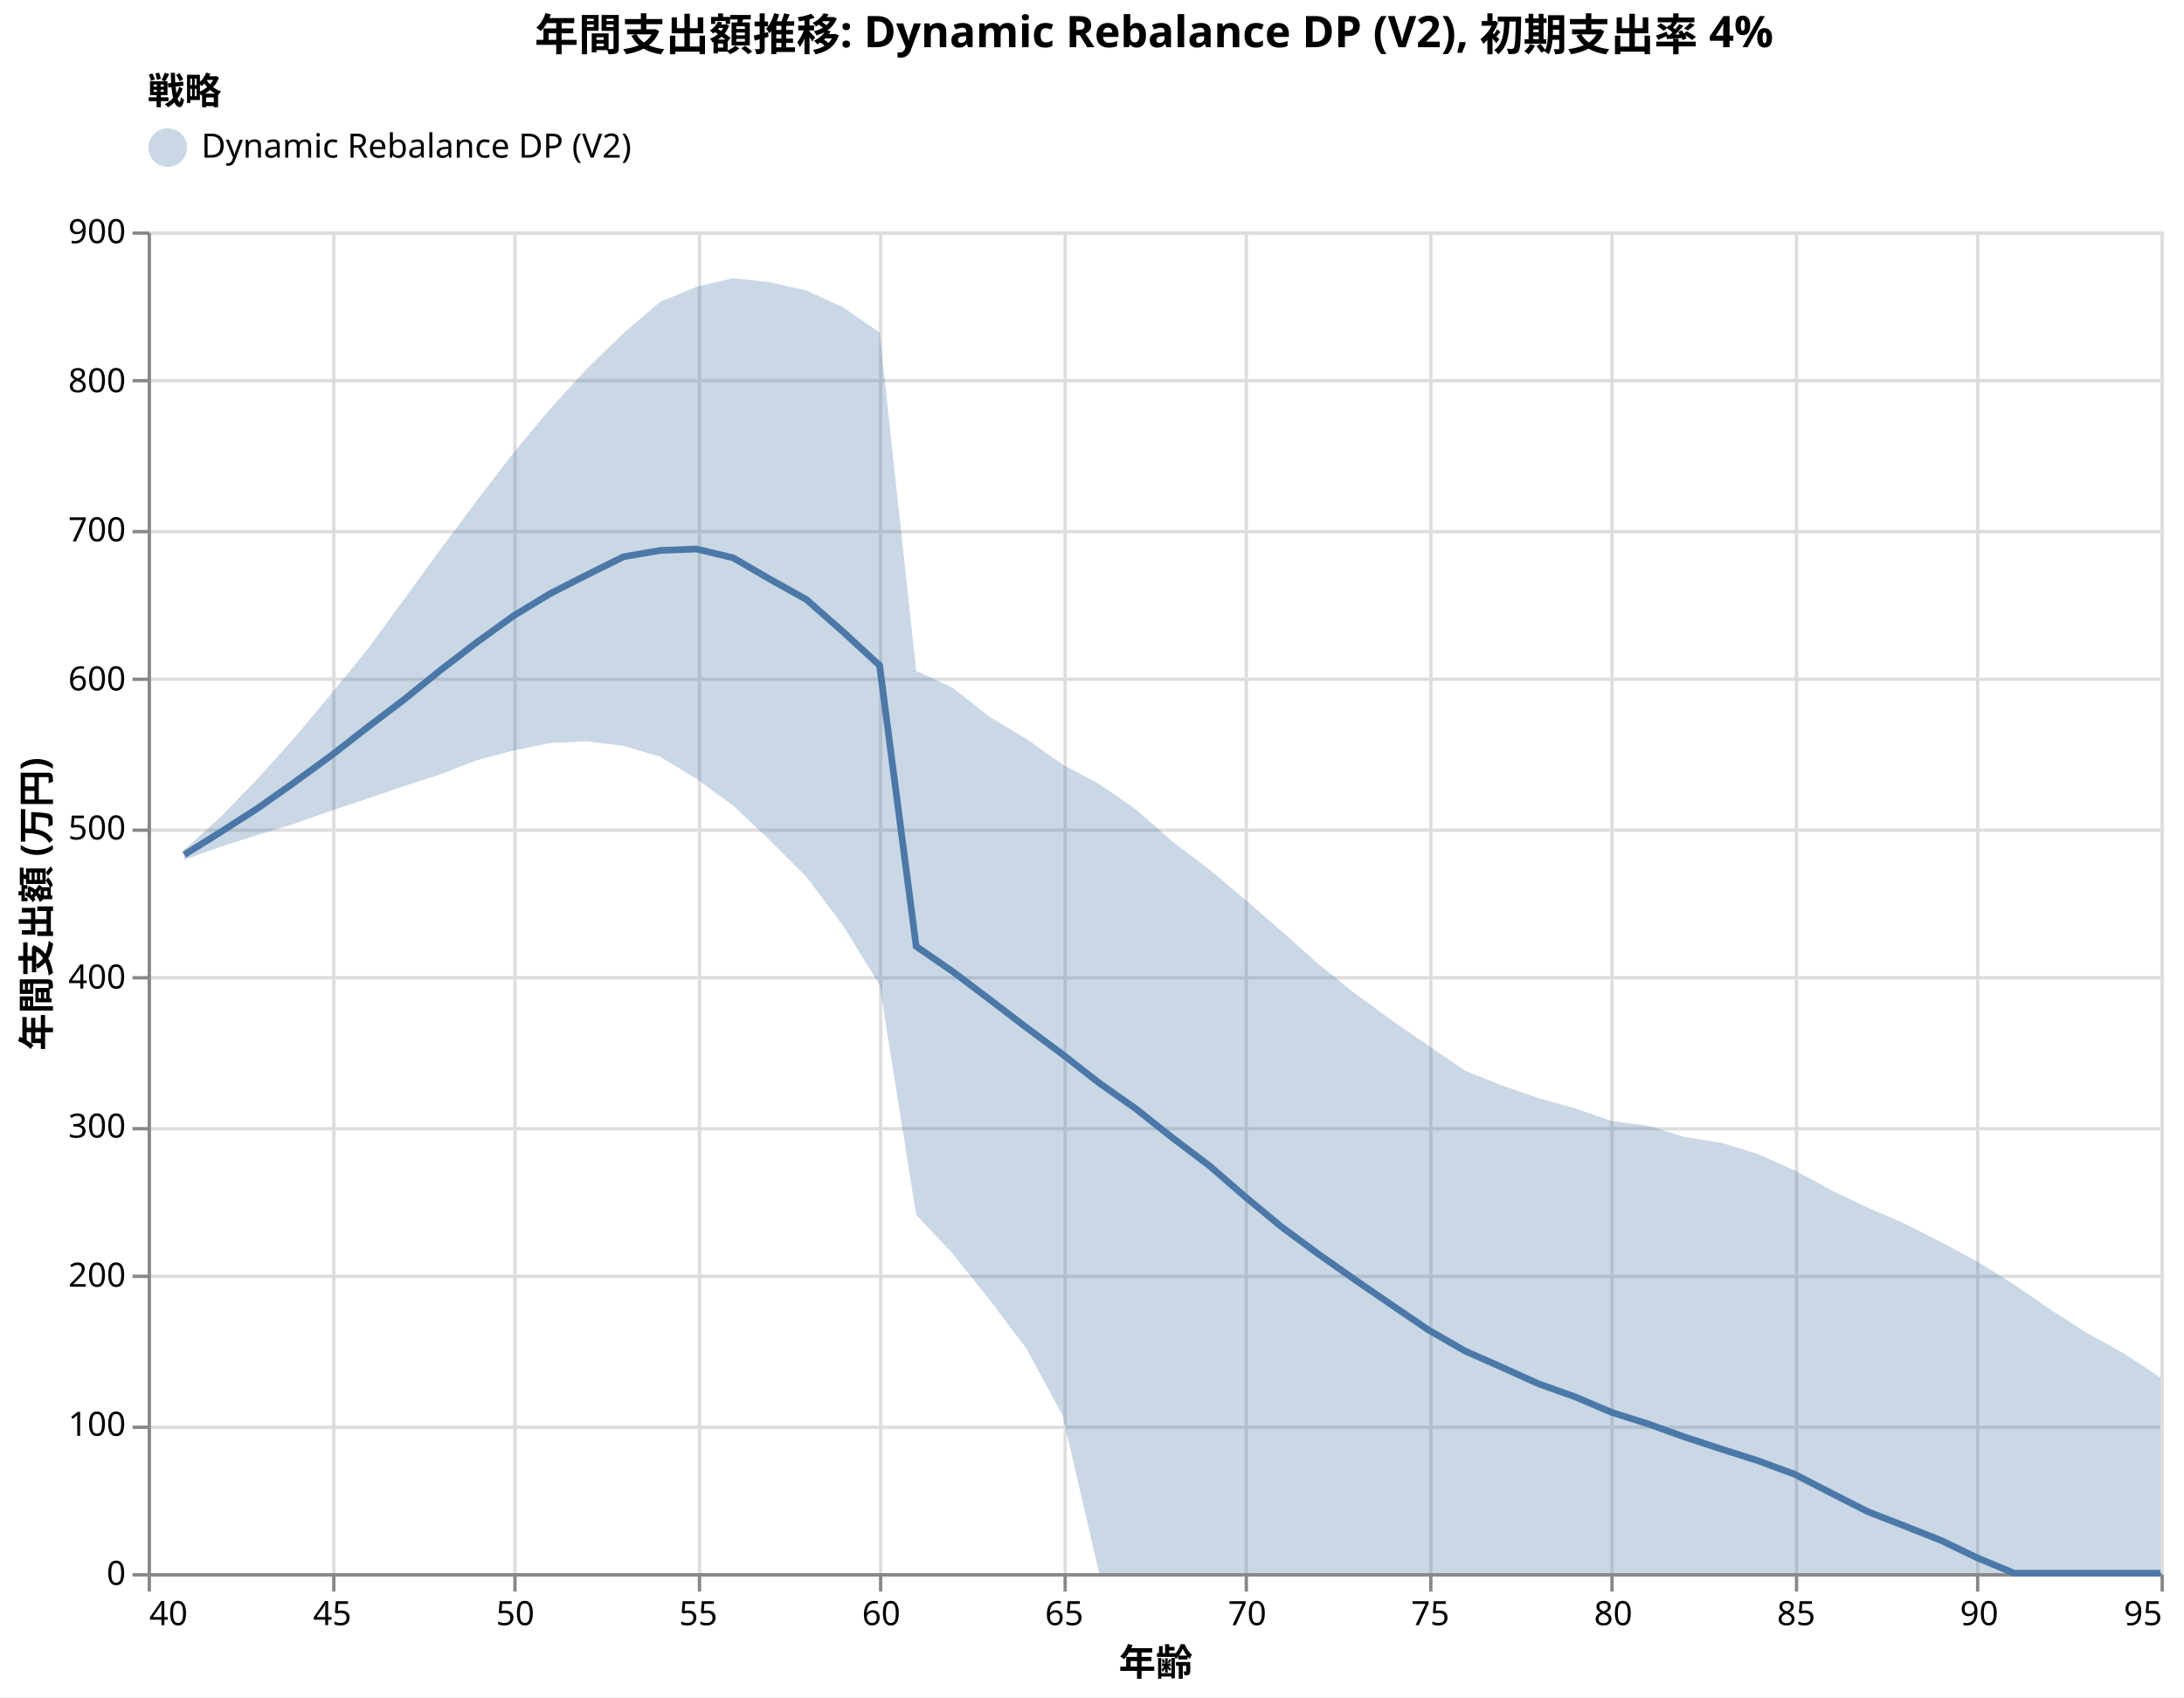
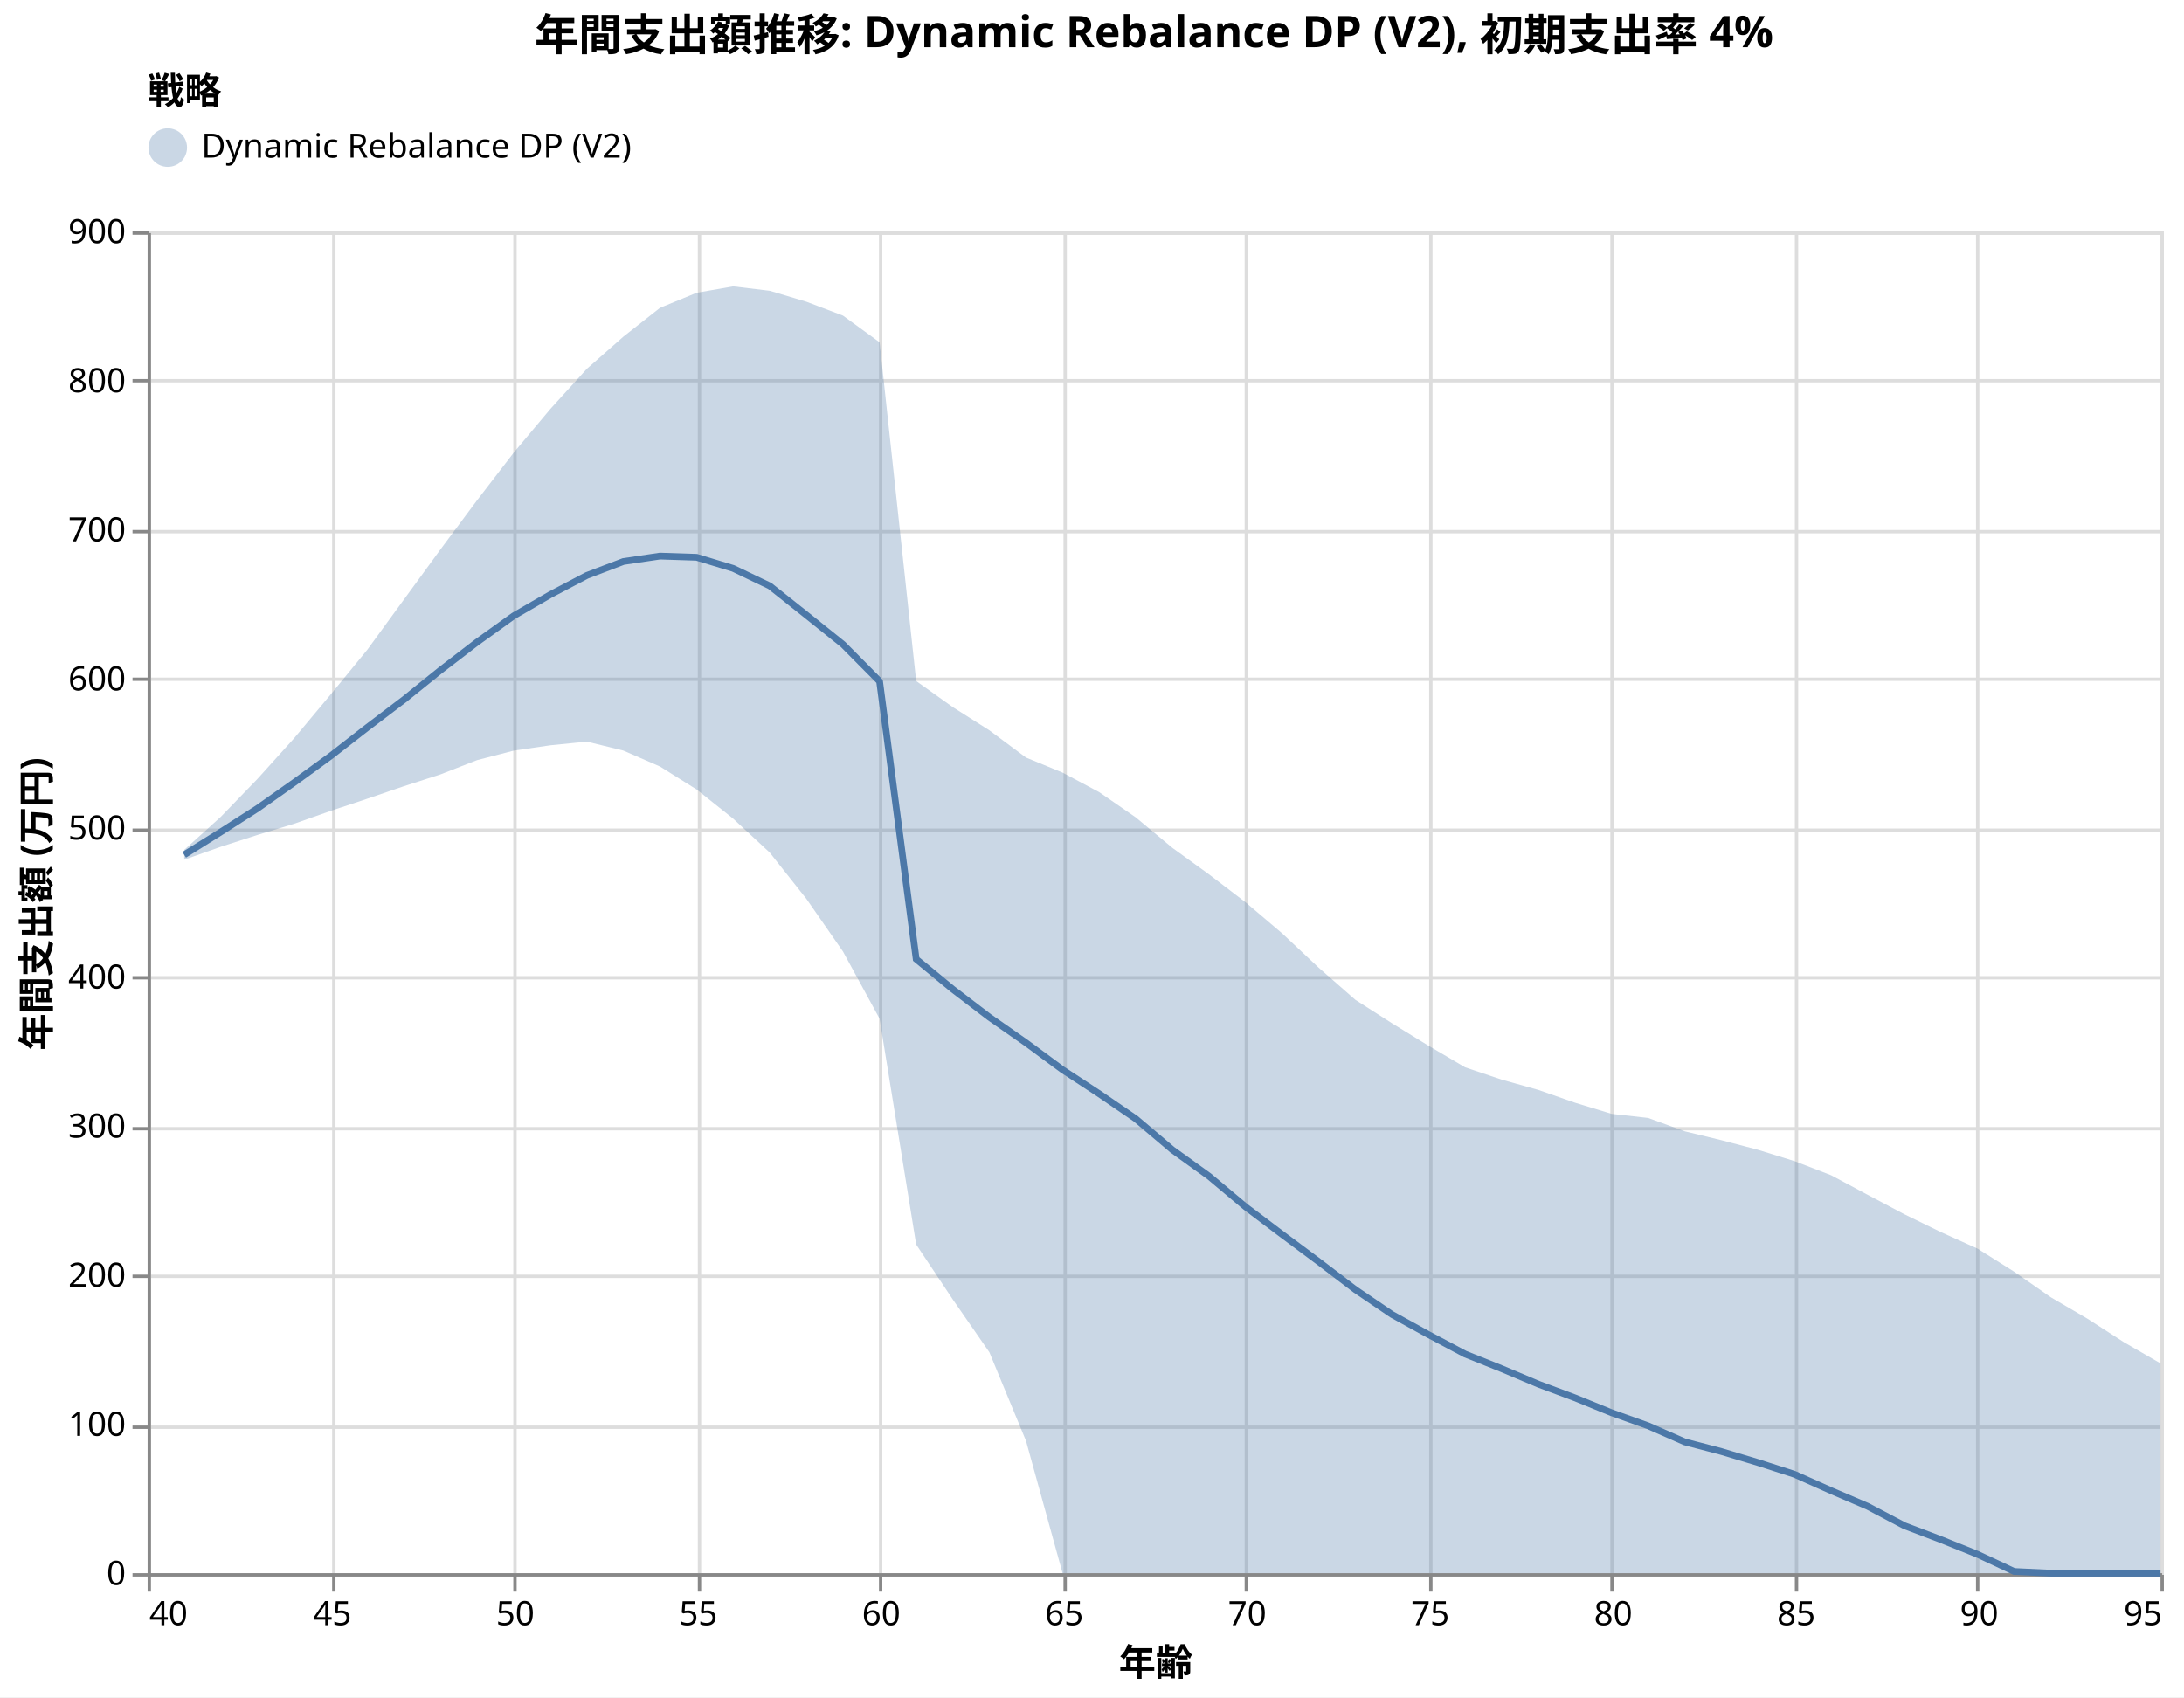
<svg xmlns="http://www.w3.org/2000/svg" version="1.1" class="marks" width="651" height="506" viewBox="0 0 651 506">
  <rect width="651" height="506" fill="white" />
  <g fill="none" stroke-miterlimit="10" transform="translate(44,69)">
    <g class="mark-group role-frame root" role="graphics-object" aria-roledescription="group mark container">
      <g transform="translate(0,0)">
        <path class="background" aria-hidden="true" d="M0.5,0.5h600v400h-600Z" stroke="#ddd" />
        <g>
          <g class="mark-group role-axis" aria-hidden="true">
            <g transform="translate(0.5,400.5)">
              <path class="background" aria-hidden="true" d="M0,0h0v0h0Z" pointer-events="none" />
              <g>
                <g class="mark-rule role-axis-grid" pointer-events="none">
                  <line transform="translate(0,-400)" x2="0" y2="400" stroke="#ddd" stroke-width="1" opacity="1" />
                  <line transform="translate(55,-400)" x2="0" y2="400" stroke="#ddd" stroke-width="1" opacity="1" />
                  <line transform="translate(109,-400)" x2="0" y2="400" stroke="#ddd" stroke-width="1" opacity="1" />
                  <line transform="translate(164,-400)" x2="0" y2="400" stroke="#ddd" stroke-width="1" opacity="1" />
                  <line transform="translate(218,-400)" x2="0" y2="400" stroke="#ddd" stroke-width="1" opacity="1" />
                  <line transform="translate(273,-400)" x2="0" y2="400" stroke="#ddd" stroke-width="1" opacity="1" />
                  <line transform="translate(327,-400)" x2="0" y2="400" stroke="#ddd" stroke-width="1" opacity="1" />
                  <line transform="translate(382,-400)" x2="0" y2="400" stroke="#ddd" stroke-width="1" opacity="1" />
                  <line transform="translate(436,-400)" x2="0" y2="400" stroke="#ddd" stroke-width="1" opacity="1" />
                  <line transform="translate(491,-400)" x2="0" y2="400" stroke="#ddd" stroke-width="1" opacity="1" />
                  <line transform="translate(545,-400)" x2="0" y2="400" stroke="#ddd" stroke-width="1" opacity="1" />
                  <line transform="translate(600,-400)" x2="0" y2="400" stroke="#ddd" stroke-width="1" opacity="1" />
                </g>
              </g>
              <path class="foreground" aria-hidden="true" d="" pointer-events="none" display="none" />
            </g>
          </g>
          <g class="mark-group role-axis" aria-hidden="true">
            <g transform="translate(0.5,0.5)">
              <path class="background" aria-hidden="true" d="M0,0h0v0h0Z" pointer-events="none" />
              <g>
                <g class="mark-rule role-axis-grid" pointer-events="none">
                  <line transform="translate(0,400)" x2="600" y2="0" stroke="#ddd" stroke-width="1" opacity="1" />
                  <line transform="translate(0,356)" x2="600" y2="0" stroke="#ddd" stroke-width="1" opacity="1" />
                  <line transform="translate(0,311)" x2="600" y2="0" stroke="#ddd" stroke-width="1" opacity="1" />
                  <line transform="translate(0,267)" x2="600" y2="0" stroke="#ddd" stroke-width="1" opacity="1" />
                  <line transform="translate(0,222)" x2="600" y2="0" stroke="#ddd" stroke-width="1" opacity="1" />
                  <line transform="translate(0,178)" x2="600" y2="0" stroke="#ddd" stroke-width="1" opacity="1" />
                  <line transform="translate(0,133)" x2="600" y2="0" stroke="#ddd" stroke-width="1" opacity="1" />
                  <line transform="translate(0,89)" x2="600" y2="0" stroke="#ddd" stroke-width="1" opacity="1" />
                  <line transform="translate(0,44)" x2="600" y2="0" stroke="#ddd" stroke-width="1" opacity="1" />
                  <line transform="translate(0,0)" x2="600" y2="0" stroke="#ddd" stroke-width="1" opacity="1" />
                </g>
              </g>
              <path class="foreground" aria-hidden="true" d="" pointer-events="none" display="none" />
            </g>
          </g>
          <g class="mark-group role-axis" role="graphics-symbol" aria-roledescription="axis" aria-label="X-axis titled '年齢' for a linear scale with values from 40 to 95">
            <g transform="translate(0.5,400.5)">
              <path class="background" aria-hidden="true" d="M0,0h0v0h0Z" pointer-events="none" />
              <g>
                <g class="mark-rule role-axis-tick" pointer-events="none">
                  <line transform="translate(0,0)" x2="0" y2="5" stroke="#888" stroke-width="1" opacity="1" />
                  <line transform="translate(55,0)" x2="0" y2="5" stroke="#888" stroke-width="1" opacity="1" />
                  <line transform="translate(109,0)" x2="0" y2="5" stroke="#888" stroke-width="1" opacity="1" />
                  <line transform="translate(164,0)" x2="0" y2="5" stroke="#888" stroke-width="1" opacity="1" />
                  <line transform="translate(218,0)" x2="0" y2="5" stroke="#888" stroke-width="1" opacity="1" />
                  <line transform="translate(273,0)" x2="0" y2="5" stroke="#888" stroke-width="1" opacity="1" />
                  <line transform="translate(327,0)" x2="0" y2="5" stroke="#888" stroke-width="1" opacity="1" />
                  <line transform="translate(382,0)" x2="0" y2="5" stroke="#888" stroke-width="1" opacity="1" />
                  <line transform="translate(436,0)" x2="0" y2="5" stroke="#888" stroke-width="1" opacity="1" />
                  <line transform="translate(491,0)" x2="0" y2="5" stroke="#888" stroke-width="1" opacity="1" />
                  <line transform="translate(545,0)" x2="0" y2="5" stroke="#888" stroke-width="1" opacity="1" />
                  <line transform="translate(600,0)" x2="0" y2="5" stroke="#888" stroke-width="1" opacity="1" />
                </g>
                <g class="mark-text role-axis-label" pointer-events="none">
                  <text text-anchor="start" transform="translate(0,15)" font-family="sans-serif" font-size="10px" fill="#000" opacity="1">40</text>
                  <text text-anchor="middle" transform="translate(54.54545,15)" font-family="sans-serif" font-size="10px" fill="#000" opacity="1">45</text>
                  <text text-anchor="middle" transform="translate(109.0909,15)" font-family="sans-serif" font-size="10px" fill="#000" opacity="1">50</text>
                  <text text-anchor="middle" transform="translate(163.6364,15)" font-family="sans-serif" font-size="10px" fill="#000" opacity="1">55</text>
                  <text text-anchor="middle" transform="translate(218.1818,15)" font-family="sans-serif" font-size="10px" fill="#000" opacity="1">60</text>
                  <text text-anchor="middle" transform="translate(272.7273,15)" font-family="sans-serif" font-size="10px" fill="#000" opacity="1">65</text>
                  <text text-anchor="middle" transform="translate(327.2727,15)" font-family="sans-serif" font-size="10px" fill="#000" opacity="1">70</text>
                  <text text-anchor="middle" transform="translate(381.8182,15)" font-family="sans-serif" font-size="10px" fill="#000" opacity="1">75</text>
                  <text text-anchor="middle" transform="translate(436.3636,15)" font-family="sans-serif" font-size="10px" fill="#000" opacity="1">80</text>
                  <text text-anchor="middle" transform="translate(490.9091,15)" font-family="sans-serif" font-size="10px" fill="#000" opacity="1">85</text>
                  <text text-anchor="middle" transform="translate(545.4545,15)" font-family="sans-serif" font-size="10px" fill="#000" opacity="1">90</text>
                  <text text-anchor="end" transform="translate(600,15)" font-family="sans-serif" font-size="10px" fill="#000" opacity="1">95</text>
                </g>
                <g class="mark-rule role-axis-domain" pointer-events="none">
                  <line transform="translate(0,0)" x2="600" y2="0" stroke="#888" stroke-width="1" opacity="1" />
                </g>
                <g class="mark-text role-axis-title" pointer-events="none">
                  <text text-anchor="middle" transform="translate(300,30)" font-family="sans-serif" font-size="11px" font-weight="bold" fill="#000" opacity="1">年齢</text>
                </g>
              </g>
              <path class="foreground" aria-hidden="true" d="" pointer-events="none" display="none" />
            </g>
          </g>
          <g class="mark-group role-axis" role="graphics-symbol" aria-roledescription="axis" aria-label="Y-axis titled '年間支出額 (万円)' for a linear scale with values from 0 to 900">
            <g transform="translate(0.5,0.5)">
              <path class="background" aria-hidden="true" d="M0,0h0v0h0Z" pointer-events="none" />
              <g>
                <g class="mark-rule role-axis-tick" pointer-events="none">
                  <line transform="translate(0,400)" x2="-5" y2="0" stroke="#888" stroke-width="1" opacity="1" />
                  <line transform="translate(0,356)" x2="-5" y2="0" stroke="#888" stroke-width="1" opacity="1" />
                  <line transform="translate(0,311)" x2="-5" y2="0" stroke="#888" stroke-width="1" opacity="1" />
                  <line transform="translate(0,267)" x2="-5" y2="0" stroke="#888" stroke-width="1" opacity="1" />
                  <line transform="translate(0,222)" x2="-5" y2="0" stroke="#888" stroke-width="1" opacity="1" />
                  <line transform="translate(0,178)" x2="-5" y2="0" stroke="#888" stroke-width="1" opacity="1" />
                  <line transform="translate(0,133)" x2="-5" y2="0" stroke="#888" stroke-width="1" opacity="1" />
                  <line transform="translate(0,89)" x2="-5" y2="0" stroke="#888" stroke-width="1" opacity="1" />
                  <line transform="translate(0,44)" x2="-5" y2="0" stroke="#888" stroke-width="1" opacity="1" />
                  <line transform="translate(0,0)" x2="-5" y2="0" stroke="#888" stroke-width="1" opacity="1" />
                </g>
                <g class="mark-text role-axis-label" pointer-events="none">
                  <text text-anchor="end" transform="translate(-7,403)" font-family="sans-serif" font-size="10px" fill="#000" opacity="1">0</text>
                  <text text-anchor="end" transform="translate(-7,358.5556)" font-family="sans-serif" font-size="10px" fill="#000" opacity="1">100</text>
                  <text text-anchor="end" transform="translate(-7,314.1111)" font-family="sans-serif" font-size="10px" fill="#000" opacity="1">200</text>
                  <text text-anchor="end" transform="translate(-7,269.6667)" font-family="sans-serif" font-size="10px" fill="#000" opacity="1">300</text>
                  <text text-anchor="end" transform="translate(-7,225.2222)" font-family="sans-serif" font-size="10px" fill="#000" opacity="1">400</text>
                  <text text-anchor="end" transform="translate(-7,180.7778)" font-family="sans-serif" font-size="10px" fill="#000" opacity="1">500</text>
                  <text text-anchor="end" transform="translate(-7,136.3333)" font-family="sans-serif" font-size="10px" fill="#000" opacity="1">600</text>
                  <text text-anchor="end" transform="translate(-7,91.88889)" font-family="sans-serif" font-size="10px" fill="#000" opacity="1">700</text>
                  <text text-anchor="end" transform="translate(-7,47.44444)" font-family="sans-serif" font-size="10px" fill="#000" opacity="1">800</text>
                  <text text-anchor="end" transform="translate(-7,3)" font-family="sans-serif" font-size="10px" fill="#000" opacity="1">900</text>
                </g>
                <g class="mark-rule role-axis-domain" pointer-events="none">
                  <line transform="translate(0,400)" x2="0" y2="-400" stroke="#888" stroke-width="1" opacity="1" />
                </g>
                <g class="mark-text role-axis-title" pointer-events="none">
                  <text text-anchor="middle" transform="translate(-27.68457,200) rotate(-90) translate(0,-2)" font-family="sans-serif" font-size="11px" font-weight="bold" fill="#000" opacity="1">年間支出額 (万円)</text>
                </g>
              </g>
              <path class="foreground" aria-hidden="true" d="" pointer-events="none" display="none" />
            </g>
          </g>
          <g class="mark-group role-scope layer_0_pathgroup" role="graphics-object" aria-roledescription="group mark container">
            <g transform="translate(0,0)">
              <path class="background" aria-hidden="true" d="M0,0h600v400h-600Z" />
              <g>
                <g class="mark-area role-mark layer_0_marks" role="graphics-object" aria-roledescription="area mark container">
-                   <path aria-label="年齢: 41; 年間支出額 (万円): 478.577793982; spend75p: 485.154242674; 戦略: Dynamic Rebalance DP (V2)" role="graphics-symbol" aria-roledescription="area mark" d="M10.909,187.299L21.818,183.436L32.727,179.921L43.636,176.598L54.545,172.75L65.455,169.121L76.364,165.391L87.273,161.877L98.182,157.621L109.091,154.755L120,152.516L130.909,151.994L141.818,153.354L152.727,156.57L163.636,163.234L174.545,171.179L185.455,181.504L196.364,192.399L207.273,206.912L218.182,224.582L229.091,293.185L240,304.792L250.909,318.447L261.818,332.852L272.727,352.898L283.636,400L294.545,400L305.455,400L316.364,400L327.273,400L338.182,400L349.091,400L360,400L370.909,400L381.818,400L392.727,400L403.636,400L414.545,400L425.455,400L436.364,400L447.273,400L458.182,400L469.091,400L480,400L490.909,400L501.818,400L512.727,400L523.636,400L534.545,400L545.455,400L556.364,400L567.273,400L578.182,400L589.091,400L600,400L600,341.726L589.091,334.489L578.182,328.48L567.273,321.47L556.364,313.963L545.455,307.153L534.545,301.291L523.636,295.757L512.727,291.04L501.818,285.81L490.909,279.887L480,275.049L469.091,271.707L458.182,269.981L447.273,266.637L436.364,265.202L425.455,261.402L414.545,258.373L403.636,254.578L392.727,250.207L381.818,242.772L370.909,235.233L360,227.284L349.091,218.498L338.182,208.798L327.273,199.271L316.364,190.14L305.455,181.858L294.545,172.281L283.636,164.74L272.727,158.937L261.818,151.206L250.909,144.678L240,136.079L229.091,130.976L218.182,30.103L207.273,22.624L196.364,17.609L185.455,15.16L174.545,13.932L163.636,16.509L152.727,20.997L141.818,30.341L130.909,40.946L120,52.87L109.091,65.971L98.182,80.171L87.273,94.823L76.364,109.778L65.455,124.744L54.545,138.064L43.636,151.125L32.727,163.226L21.818,174.509L10.909,184.376Z" fill="#4c78a8" opacity="0.3" />
+                   <path aria-label="年齢: 41; 年間支出額 (万円): 478.577793982; spend75p: 485.154242674; 戦略: Dynamic Rebalance DP (V2)" role="graphics-symbol" aria-roledescription="area mark" d="M10.909,187.299L21.818,183.436L32.727,179.921L43.636,176.598L54.545,172.75L65.455,169.121L76.364,165.391L87.273,161.877L98.182,157.621L109.091,154.786L120,153.194L130.909,152.09L141.818,154.765L152.727,159.518L163.636,166.355L174.545,175.06L185.455,185.187L196.364,198.966L207.273,214.674L218.182,234.696L229.091,302.015L240,318.393L250.909,334.138L261.818,360.524L272.727,400L283.636,400L294.545,400L305.455,400L316.364,400L327.273,400L338.182,400L349.091,400L360,400L370.909,400L381.818,400L392.727,400L403.636,400L414.545,400L425.455,400L436.364,400L447.273,400L458.182,400L469.091,400L480,400L490.909,400L501.818,400L512.727,400L523.636,400L534.545,400L545.455,400L556.364,400L567.273,400L578.182,400L589.091,400L600,400L600,337.451L589.091,331.149L578.182,324.113L567.273,317.731L556.364,310.118L545.455,303.25L534.545,298.325L523.636,292.997L512.727,287.212L501.818,281.37L490.909,277.162L480,273.781L469.091,270.918L458.182,268.271L447.273,264.287L436.364,263.066L425.455,259.737L414.545,255.929L403.636,252.869L392.727,249.2L381.818,242.772L370.909,236.056L360,229.071L349.091,219.51L338.182,209.259L327.273,199.997L316.364,191.656L305.455,183.765L294.545,174.68L283.636,167.151L272.727,161.336L261.818,156.842L250.909,148.729L240,141.807L229.091,134.034L218.182,33.044L207.273,25.096L196.364,20.953L185.455,17.693L174.545,16.381L163.636,18.285L152.727,22.781L141.818,31.367L130.909,40.966L120,52.976L109.091,65.992L98.182,80.171L87.273,94.823L76.364,109.778L65.455,124.744L54.545,138.064L43.636,151.125L32.727,163.226L21.818,174.509L10.909,184.376Z" fill="#4c78a8" opacity="0.3" />
                </g>
              </g>
              <path class="foreground" aria-hidden="true" d="" display="none" />
            </g>
          </g>
          <g class="mark-group role-scope layer_1_pathgroup" role="graphics-object" aria-roledescription="group mark container">
            <g transform="translate(0,0)">
              <path class="background" aria-hidden="true" d="M0,0h600v400h-600Z" />
              <g>
                <g class="mark-line role-mark layer_1_marks" role="graphics-object" aria-roledescription="line mark container">
-                   <path aria-label="年齢: 41; spend50p: 481.881315374; group_label: Dynamic Rebalance DP (V2)" role="graphics-symbol" aria-roledescription="line mark" d="M10.909,185.831L21.818,179.013L32.727,172.023L43.636,164.319L54.545,156.383L65.455,147.894L76.364,139.61L87.273,130.818L98.182,122.445L109.091,114.583L120,107.961L130.909,102.41L141.818,97.003L152.727,95.097L163.636,94.685L174.545,97.301L185.455,103.652L196.364,109.729L207.273,119.338L218.182,129.369L229.091,213.129L240,220.664L250.909,228.896L261.818,237.235L272.727,245.341L283.636,253.86L294.545,261.538L305.455,270.191L316.364,278.439L327.273,287.886L338.182,296.906L349.091,304.939L360,312.609L370.909,320.1L381.818,327.509L392.727,333.782L403.636,338.601L414.545,343.521L425.455,347.414L436.364,352.057L447.273,355.511L458.182,359.417L469.091,363.004L480,366.479L490.909,370.506L501.818,376.111L512.727,381.657L523.636,385.901L534.545,390.22L545.455,395.471L556.364,400L567.273,400L578.182,400L589.091,400L600,400" stroke="#4c78a8" stroke-width="2" />
+                   <path aria-label="年齢: 41; spend50p: 481.881315374; group_label: Dynamic Rebalance DP (V2)" role="graphics-symbol" aria-roledescription="line mark" d="M10.909,185.831L21.818,179.013L32.727,172.023L43.636,164.319L54.545,156.383L65.455,147.894L76.364,139.61L87.273,130.818L98.182,122.445L109.091,114.61L120,108.29L130.909,102.552L141.818,98.398L152.727,96.782L163.636,97.141L174.545,100.448L185.455,105.68L196.364,114.356L207.273,123.109L218.182,134.117L229.091,216.937L240,225.921L250.909,234.257L261.818,241.873L272.727,249.917L283.636,257.073L294.545,264.543L305.455,273.785L316.364,281.643L327.273,290.793L338.182,299.029L349.091,307.151L360,315.468L370.909,322.872L381.818,328.884L392.727,334.682L403.636,339.048L414.545,343.643L425.455,347.724L436.364,352.167L447.273,356.072L458.182,360.868L469.091,363.726L480,367.01L490.909,370.529L501.818,375.403L512.727,380.078L523.636,385.839L534.545,389.988L545.455,394.375L556.364,399.488L567.273,400L578.182,400L589.091,400L600,400" stroke="#4c78a8" stroke-width="2" />
                </g>
              </g>
              <path class="foreground" aria-hidden="true" d="" display="none" />
            </g>
          </g>
          <g class="mark-group role-legend" role="graphics-symbol" aria-roledescription="legend" aria-label="Symbol legend titled '戦略' for fill color and stroke color with 1 value: Dynamic Rebalance DP (V2)">
            <g transform="translate(0,-47)">
              <path class="background" aria-hidden="true" d="M0,0h144v29h-144Z" pointer-events="none" />
              <g>
                <g class="mark-group role-legend-entry">
                  <g transform="translate(0,16)">
                    <path class="background" aria-hidden="true" d="M0,0h0v0h0Z" pointer-events="none" />
                    <g>
                      <g class="mark-group role-scope" role="graphics-object" aria-roledescription="group mark container">
                        <g transform="translate(0,0)">
                          <path class="background" aria-hidden="true" d="M0,0h143.646v12.5h-143.646Z" pointer-events="none" opacity="1" />
                          <g>
                            <g class="mark-symbol role-legend-symbol" pointer-events="none">
                              <path transform="translate(6,6)" d="M5,0A5,5,0,1,1,-5,0A5,5,0,1,1,5,0" fill="#4c78a8" stroke="#4c78a8" stroke-width="1.5" opacity="0.3" />
                            </g>
                            <g class="mark-text role-legend-label" pointer-events="none">
                              <text text-anchor="start" transform="translate(16,9)" font-family="sans-serif" font-size="10px" fill="#000" opacity="1">Dynamic Rebalance DP (V2)</text>
                            </g>
                          </g>
                          <path class="foreground" aria-hidden="true" d="" pointer-events="none" display="none" />
                        </g>
                      </g>
                    </g>
                    <path class="foreground" aria-hidden="true" d="" pointer-events="none" display="none" />
                  </g>
                </g>
                <g class="mark-text role-legend-title" pointer-events="none">
                  <text text-anchor="start" transform="translate(0,9)" font-family="sans-serif" font-size="11px" font-weight="bold" fill="#000" opacity="1">戦略</text>
                </g>
              </g>
              <path class="foreground" aria-hidden="true" d="" pointer-events="none" display="none" />
            </g>
          </g>
          <g class="mark-group role-title">
            <g transform="translate(300,-64)">
              <path class="background" aria-hidden="true" d="M0,0h0v0h0Z" pointer-events="none" />
              <g>
                <g class="mark-text role-title-text" role="graphics-symbol" aria-roledescription="title" aria-label="Title text '年間支出額推移: Dynamic Rebalance DP (V2), 初期支出率 4%'" pointer-events="none">
                  <text text-anchor="middle" transform="translate(0,10)" font-family="sans-serif" font-size="13px" font-weight="bold" fill="#000" opacity="1">年間支出額推移: Dynamic Rebalance DP (V2), 初期支出率 4%</text>
                </g>
              </g>
              <path class="foreground" aria-hidden="true" d="" pointer-events="none" display="none" />
            </g>
          </g>
        </g>
        <path class="foreground" aria-hidden="true" d="" display="none" />
      </g>
    </g>
  </g>
</svg>
